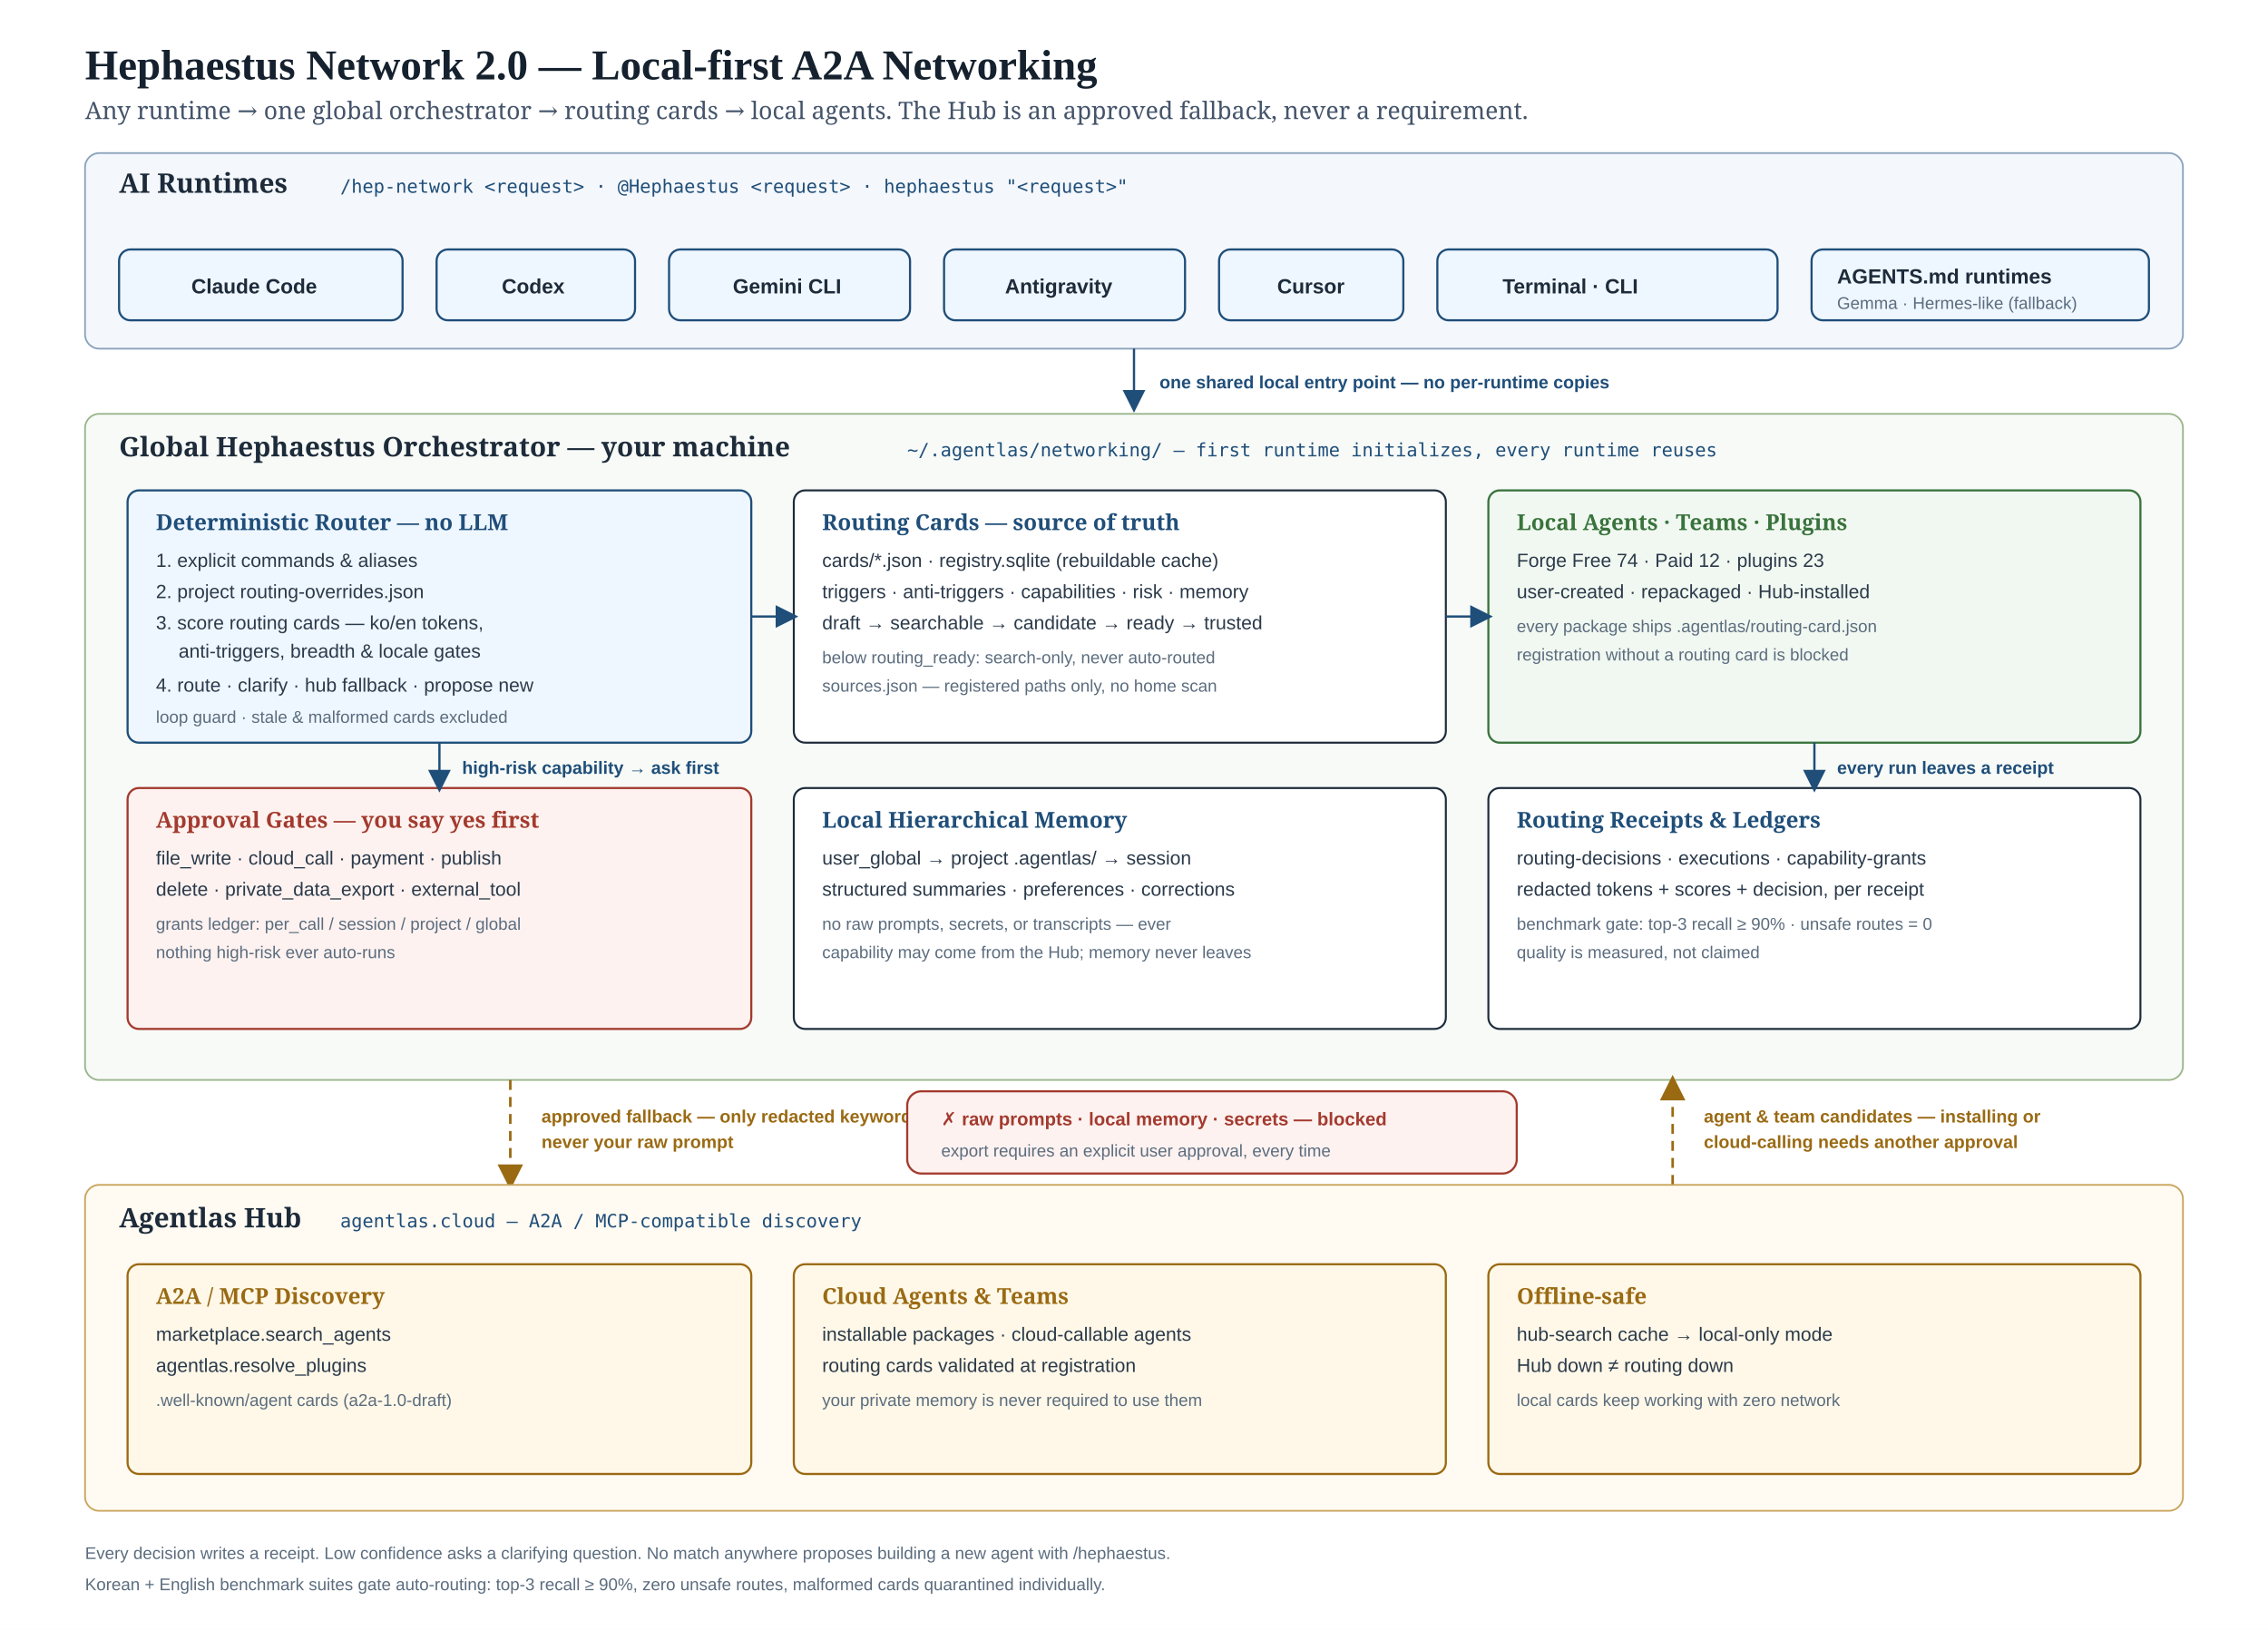
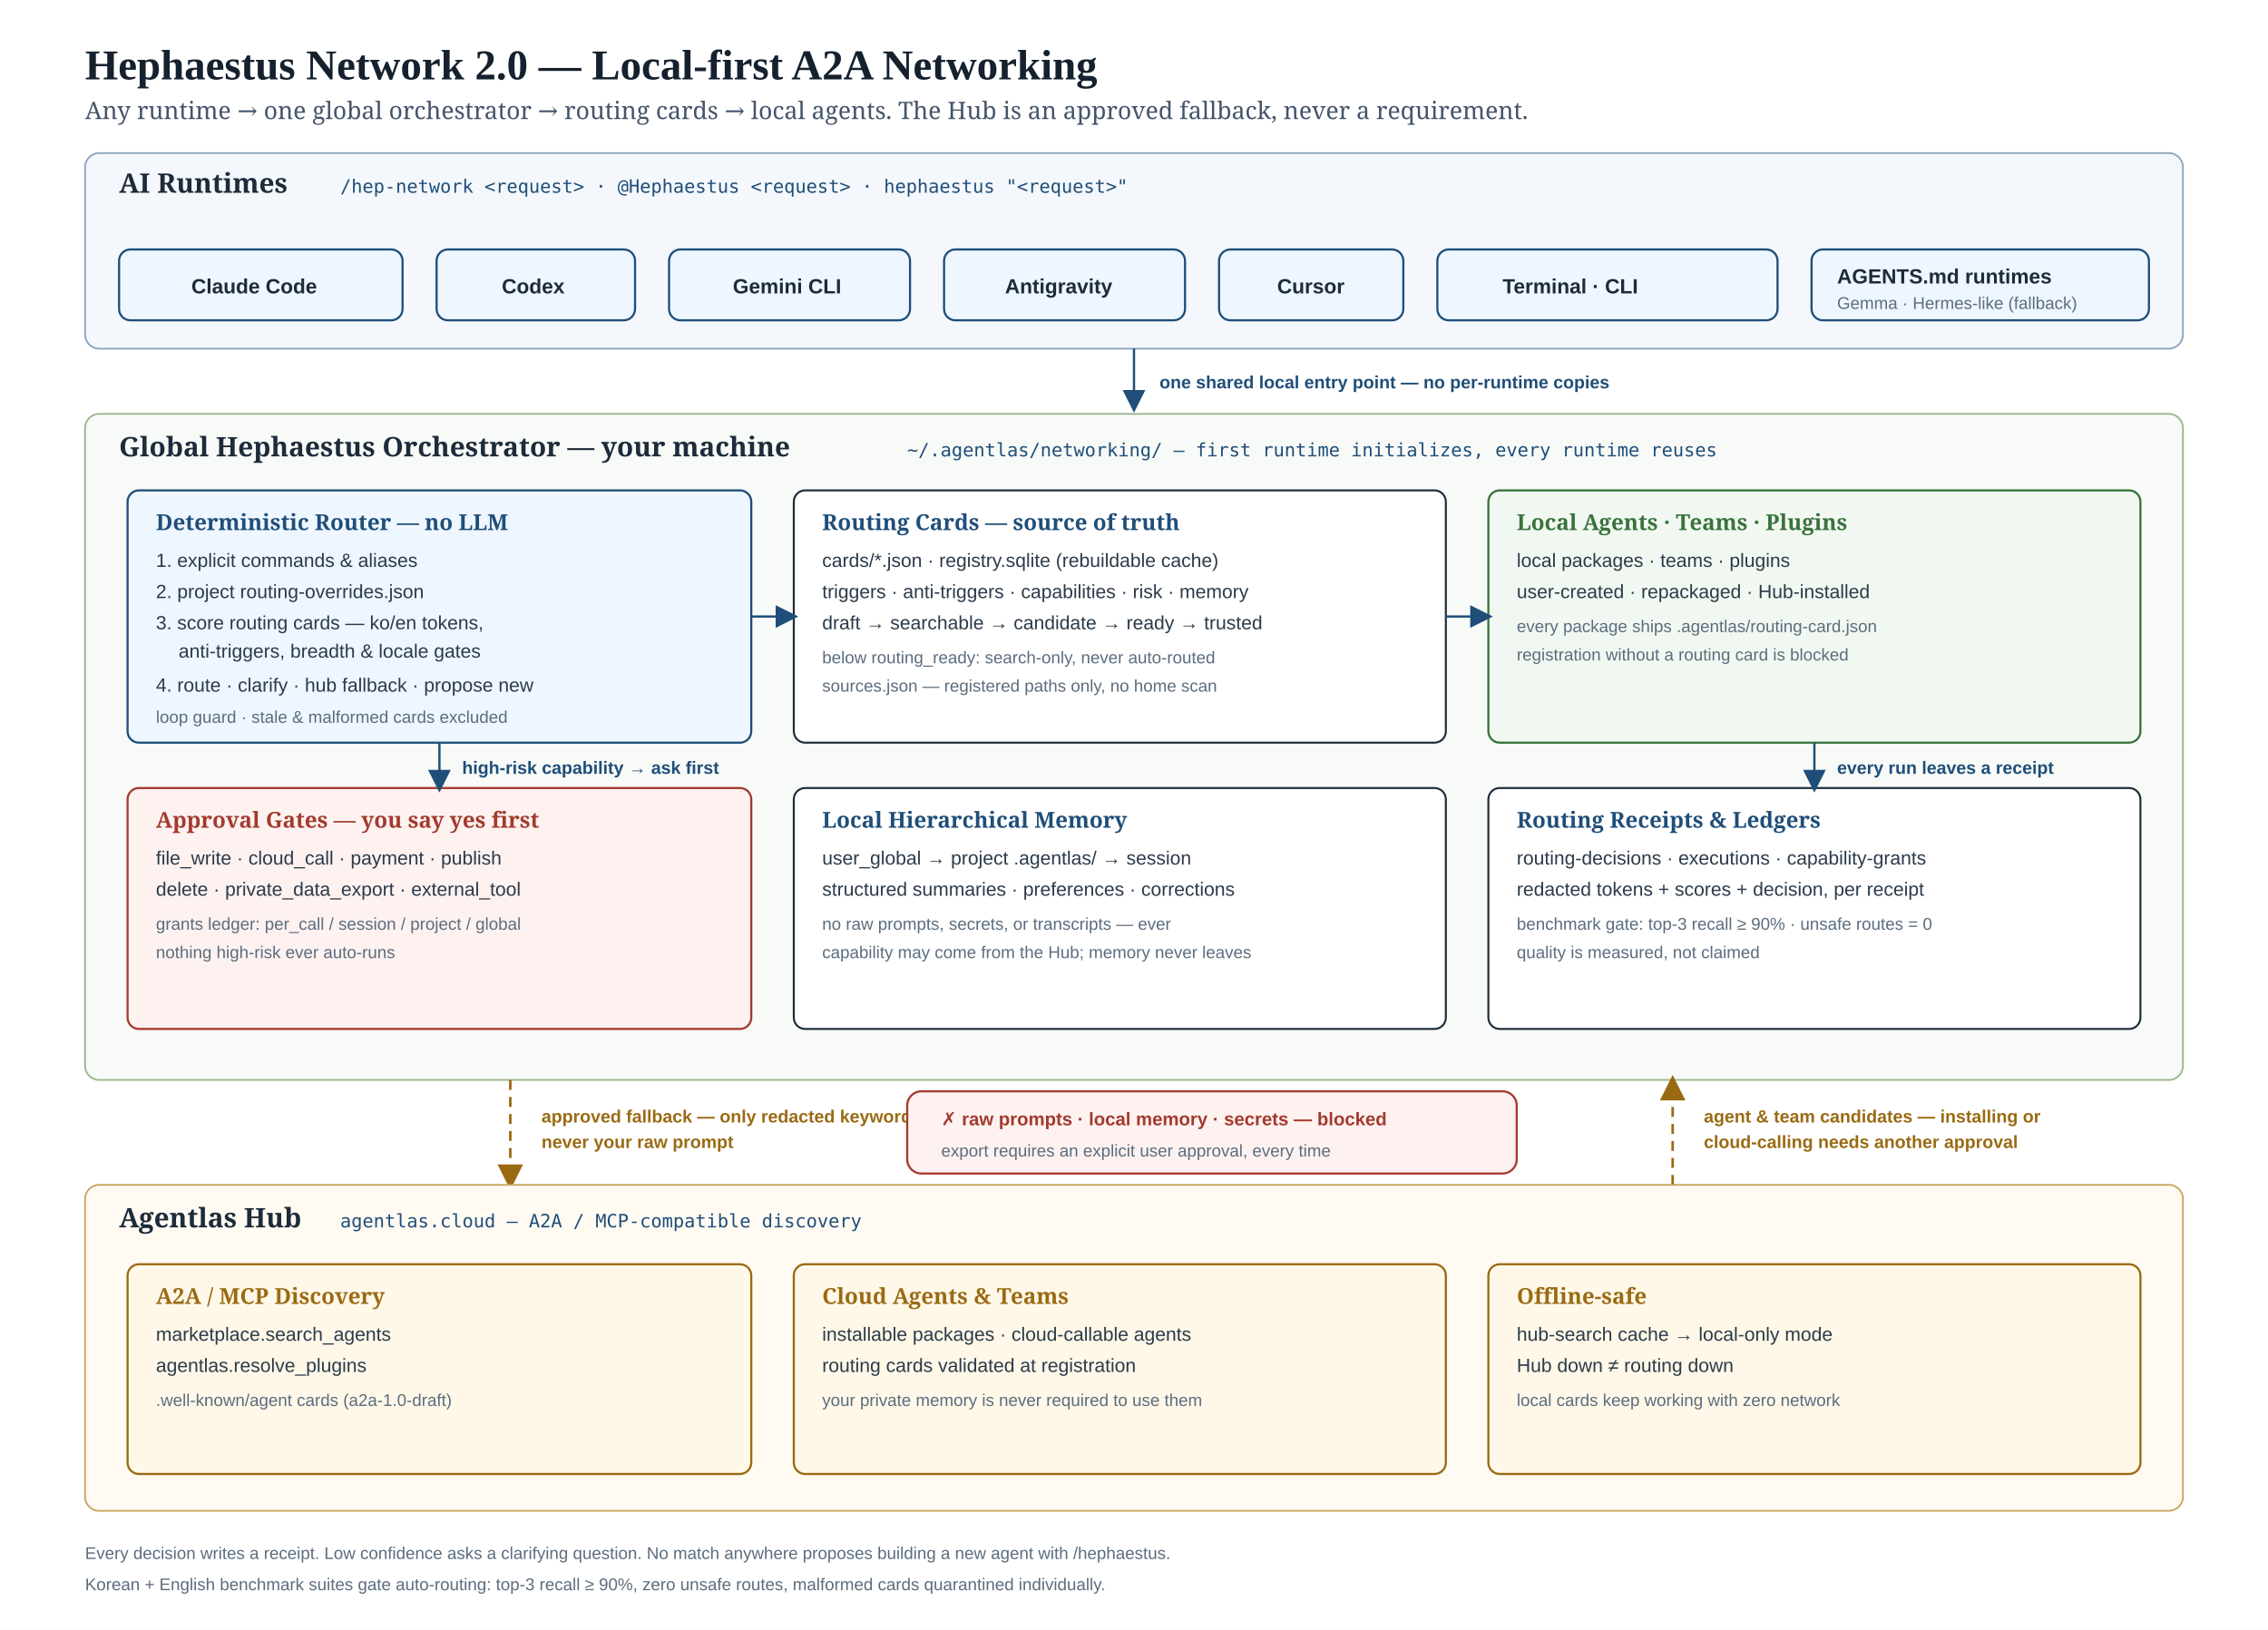
<svg xmlns="http://www.w3.org/2000/svg" width="1600" height="1150" viewBox="0 0 1600 1150" fill="none" role="img" aria-labelledby="title desc">
  <defs>
    <marker id="arrow" markerWidth="10" markerHeight="10" refX="8" refY="5" orient="auto" markerUnits="strokeWidth">
      <path d="M0,0 L10,5 L0,10 Z" fill="#1f4e79" />
    </marker>
    <marker id="arrowGold" markerWidth="10" markerHeight="10" refX="8" refY="5" orient="auto" markerUnits="strokeWidth">
      <path d="M0,0 L10,5 L0,10 Z" fill="#9a6a13" />
    </marker>
    <style>
      .bg { fill: #ffffff; }
      .layer { fill: #f4f7fb; stroke: #8aa3bd; stroke-width: 1.2; }
      .layer2 { fill: #f7faf7; stroke: #9ab58c; stroke-width: 1.2; }
      .layer3 { fill: #fffaf2; stroke: #c9a45c; stroke-width: 1.2; }
      .boxBlue { fill: #eef6ff; stroke: #1f4e79; stroke-width: 1.5; }
      .boxGreen { fill: #f1f8f1; stroke: #39733c; stroke-width: 1.5; }
      .boxGold { fill: #fff8e8; stroke: #9a6a13; stroke-width: 1.5; }
      .boxRed { fill: #fdf2f0; stroke: #a33a2e; stroke-width: 1.5; }
      .boxWhite { fill: #ffffff; stroke: #1d2b3a; stroke-width: 1.4; }
      .title { font: 700 30px "Georgia", "Times New Roman", serif; fill: #15212e; }
      .subtitle { font: 400 17px "Georgia", serif; fill: #44546a; }
      .h { font: 700 19px "Georgia", serif; fill: #1d2b3a; }
      .h2 { font: 700 15.5px "Georgia", serif; fill: #1f4e79; }
      .h2g { font: 700 15.5px "Georgia", serif; fill: #39733c; }
      .h2r { font: 700 15.5px "Georgia", serif; fill: #a33a2e; }
      .h2o { font: 700 15.5px "Georgia", serif; fill: #9a6a13; }
      .t { font: 400 13.5px "Helvetica Neue", Arial, sans-serif; fill: #2b3a4a; }
      .tc { font: 600 14.5px "Helvetica Neue", Arial, sans-serif; fill: #1d2b3a; }
      .ts { font: 400 12px "Helvetica Neue", Arial, sans-serif; fill: #5b6c7e; }
      .mono { font: 500 13px "SF Mono", "Menlo", monospace; fill: #1f4e79; }
      .edge { stroke: #1f4e79; stroke-width: 1.6; marker-end: url(#arrow); }
      .edgeGold { stroke: #9a6a13; stroke-width: 1.8; stroke-dasharray: 7 5; marker-end: url(#arrowGold); }
      .lbl { font: 600 12.5px "Helvetica Neue", Arial, sans-serif; fill: #1f4e79; }
      .lblGold { font: 600 12.5px "Helvetica Neue", Arial, sans-serif; fill: #9a6a13; }
      .lblRed { font: 600 13px "Helvetica Neue", Arial, sans-serif; fill: #a33a2e; }
    </style>
  </defs>
  <rect class="bg" width="1600" height="1150" />
  <text class="title" x="60" y="56">Hephaestus Network 2.0 — Local-first A2A Networking</text>
  <text class="subtitle" x="60" y="84">Any runtime → one global orchestrator → routing cards → local agents. The Hub is an approved fallback, never a requirement.</text>
  <rect class="layer" x="60" y="108" width="1480" height="138" rx="10" />
  <text class="h" x="84" y="136">AI Runtimes</text>
  <text class="mono" x="240" y="136">/hep-network &lt;request&gt;  ·  @Hephaestus &lt;request&gt;  ·  hephaestus "&lt;request&gt;"</text>
  <rect class="boxBlue" x="84" y="176" width="200" height="50" rx="8" />
  <text class="tc" x="135" y="207">Claude Code</text>
  <rect class="boxBlue" x="308" y="176" width="140" height="50" rx="8" />
  <text class="tc" x="354" y="207">Codex</text>
  <rect class="boxBlue" x="472" y="176" width="170" height="50" rx="8" />
  <text class="tc" x="517" y="207">Gemini CLI</text>
  <rect class="boxBlue" x="666" y="176" width="170" height="50" rx="8" />
  <text class="tc" x="709" y="207">Antigravity</text>
  <rect class="boxBlue" x="860" y="176" width="130" height="50" rx="8" />
  <text class="tc" x="901" y="207">Cursor</text>
  <rect class="boxBlue" x="1014" y="176" width="240" height="50" rx="8" />
  <text class="tc" x="1060" y="207">Terminal · CLI</text>
  <rect class="boxBlue" x="1278" y="176" width="238" height="50" rx="8" />
  <text class="tc" x="1296" y="200">AGENTS.md runtimes</text>
  <text class="ts" x="1296" y="218">Gemma · Hermes-like (fallback)</text>
  <line class="edge" x1="800" y1="246" x2="800" y2="288" />
  <text class="lbl" x="818" y="274">one shared local entry point — no per-runtime copies</text>
  <rect class="layer2" x="60" y="292" width="1480" height="470" rx="10" />
  <text class="h" x="84" y="322">Global Hephaestus Orchestrator — your machine</text>
  <text class="mono" x="640" y="322">~/.agentlas/networking/ — first runtime initializes, every runtime reuses</text>
  <rect class="boxBlue" x="90" y="346" width="440" height="178" rx="8" />
  <text class="h2" x="110" y="374">Deterministic Router — no LLM</text>
  <text class="t" x="110" y="400">1. explicit commands &amp; aliases</text>
  <text class="t" x="110" y="422">2. project routing-overrides.json</text>
  <text class="t" x="110" y="444">3. score routing cards — ko/en tokens,</text>
  <text class="t" x="126" y="464">anti-triggers, breadth &amp; locale gates</text>
  <text class="t" x="110" y="488">4. route · clarify · hub fallback · propose new</text>
  <text class="ts" x="110" y="510">loop guard · stale &amp; malformed cards excluded</text>
  <rect class="boxWhite" x="560" y="346" width="460" height="178" rx="8" />
  <text class="h2" x="580" y="374">Routing Cards — source of truth</text>
  <text class="t" x="580" y="400">cards/*.json  ·  registry.sqlite (rebuildable cache)</text>
  <text class="t" x="580" y="422">triggers · anti-triggers · capabilities · risk · memory</text>
  <text class="t" x="580" y="444">draft → searchable → candidate → ready → trusted</text>
  <text class="ts" x="580" y="468">below routing_ready: search-only, never auto-routed</text>
  <text class="ts" x="580" y="488">sources.json — registered paths only, no home scan</text>
  <rect class="boxGreen" x="1050" y="346" width="460" height="178" rx="8" />
  <text class="h2g" x="1070" y="374">Local Agents · Teams · Plugins</text>
-   <text class="t" x="1070" y="400">Forge Free 74 · Paid 12 · plugins 23</text>
+   <text class="t" x="1070" y="400">local packages · teams · plugins</text>
  <text class="t" x="1070" y="422">user-created · repackaged · Hub-installed</text>
  <text class="ts" x="1070" y="446">every package ships .agentlas/routing-card.json</text>
  <text class="ts" x="1070" y="466">registration without a routing card is blocked</text>
  <rect class="boxRed" x="90" y="556" width="440" height="170" rx="8" />
  <text class="h2r" x="110" y="584">Approval Gates — you say yes first</text>
  <text class="t" x="110" y="610">file_write · cloud_call · payment · publish</text>
  <text class="t" x="110" y="632">delete · private_data_export · external_tool</text>
  <text class="ts" x="110" y="656">grants ledger: per_call / session / project / global</text>
  <text class="ts" x="110" y="676">nothing high-risk ever auto-runs</text>
  <rect class="boxWhite" x="560" y="556" width="460" height="170" rx="8" />
  <text class="h2" x="580" y="584">Local Hierarchical Memory</text>
  <text class="t" x="580" y="610">user_global → project .agentlas/ → session</text>
  <text class="t" x="580" y="632">structured summaries · preferences · corrections</text>
  <text class="ts" x="580" y="656">no raw prompts, secrets, or transcripts — ever</text>
  <text class="ts" x="580" y="676">capability may come from the Hub; memory never leaves</text>
  <rect class="boxWhite" x="1050" y="556" width="460" height="170" rx="8" />
  <text class="h2" x="1070" y="584">Routing Receipts &amp; Ledgers</text>
  <text class="t" x="1070" y="610">routing-decisions · executions · capability-grants</text>
  <text class="t" x="1070" y="632">redacted tokens + scores + decision, per receipt</text>
  <text class="ts" x="1070" y="656">benchmark gate: top-3 recall ≥ 90% · unsafe routes = 0</text>
  <text class="ts" x="1070" y="676">quality is measured, not claimed</text>
  <line class="edge" x1="530" y1="435" x2="560" y2="435" />
  <line class="edge" x1="1020" y1="435" x2="1050" y2="435" />
  <line class="edge" x1="310" y1="524" x2="310" y2="556" />
  <text class="lbl" x="326" y="546">high-risk capability → ask first</text>
  <line class="edge" x1="1280" y1="524" x2="1280" y2="556" />
  <text class="lbl" x="1296" y="546">every run leaves a receipt</text>
  <line class="edgeGold" x1="360" y1="762" x2="360" y2="836" />
  <text class="lblGold" x="382" y="792">approved fallback — only redacted keywords,</text>
  <text class="lblGold" x="382" y="810">never your raw prompt</text>
  <rect class="boxRed" x="640" y="770" width="430" height="58" rx="10" />
  <text class="lblRed" x="664" y="794">✗ raw prompts · local memory · secrets — blocked</text>
  <text class="ts" x="664" y="816">export requires an explicit user approval, every time</text>
  <line class="edgeGold" x1="1180" y1="836" x2="1180" y2="762" />
  <text class="lblGold" x="1202" y="792">agent &amp; team candidates — installing or</text>
  <text class="lblGold" x="1202" y="810">cloud-calling needs another approval</text>
  <rect class="layer3" x="60" y="836" width="1480" height="230" rx="10" />
  <text class="h" x="84" y="866">Agentlas Hub</text>
  <text class="mono" x="240" y="866">agentlas.cloud — A2A / MCP-compatible discovery</text>
  <rect class="boxGold" x="90" y="892" width="440" height="148" rx="8" />
  <text class="h2o" x="110" y="920">A2A / MCP Discovery</text>
  <text class="t" x="110" y="946">marketplace.search_agents</text>
  <text class="t" x="110" y="968">agentlas.resolve_plugins</text>
  <text class="ts" x="110" y="992">.well-known/agent cards (a2a-1.0-draft)</text>
  <rect class="boxGold" x="560" y="892" width="460" height="148" rx="8" />
  <text class="h2o" x="580" y="920">Cloud Agents &amp; Teams</text>
  <text class="t" x="580" y="946">installable packages · cloud-callable agents</text>
  <text class="t" x="580" y="968">routing cards validated at registration</text>
  <text class="ts" x="580" y="992">your private memory is never required to use them</text>
  <rect class="boxGold" x="1050" y="892" width="460" height="148" rx="8" />
  <text class="h2o" x="1070" y="920">Offline-safe</text>
  <text class="t" x="1070" y="946">hub-search cache → local-only mode</text>
  <text class="t" x="1070" y="968">Hub down ≠ routing down</text>
  <text class="ts" x="1070" y="992">local cards keep working with zero network</text>
  <text class="ts" x="60" y="1100">Every decision writes a receipt. Low confidence asks a clarifying question. No match anywhere proposes building a new agent with /hephaestus.</text>
  <text class="ts" x="60" y="1122">Korean + English benchmark suites gate auto-routing: top-3 recall ≥ 90%, zero unsafe routes, malformed cards quarantined individually.</text>
</svg>
